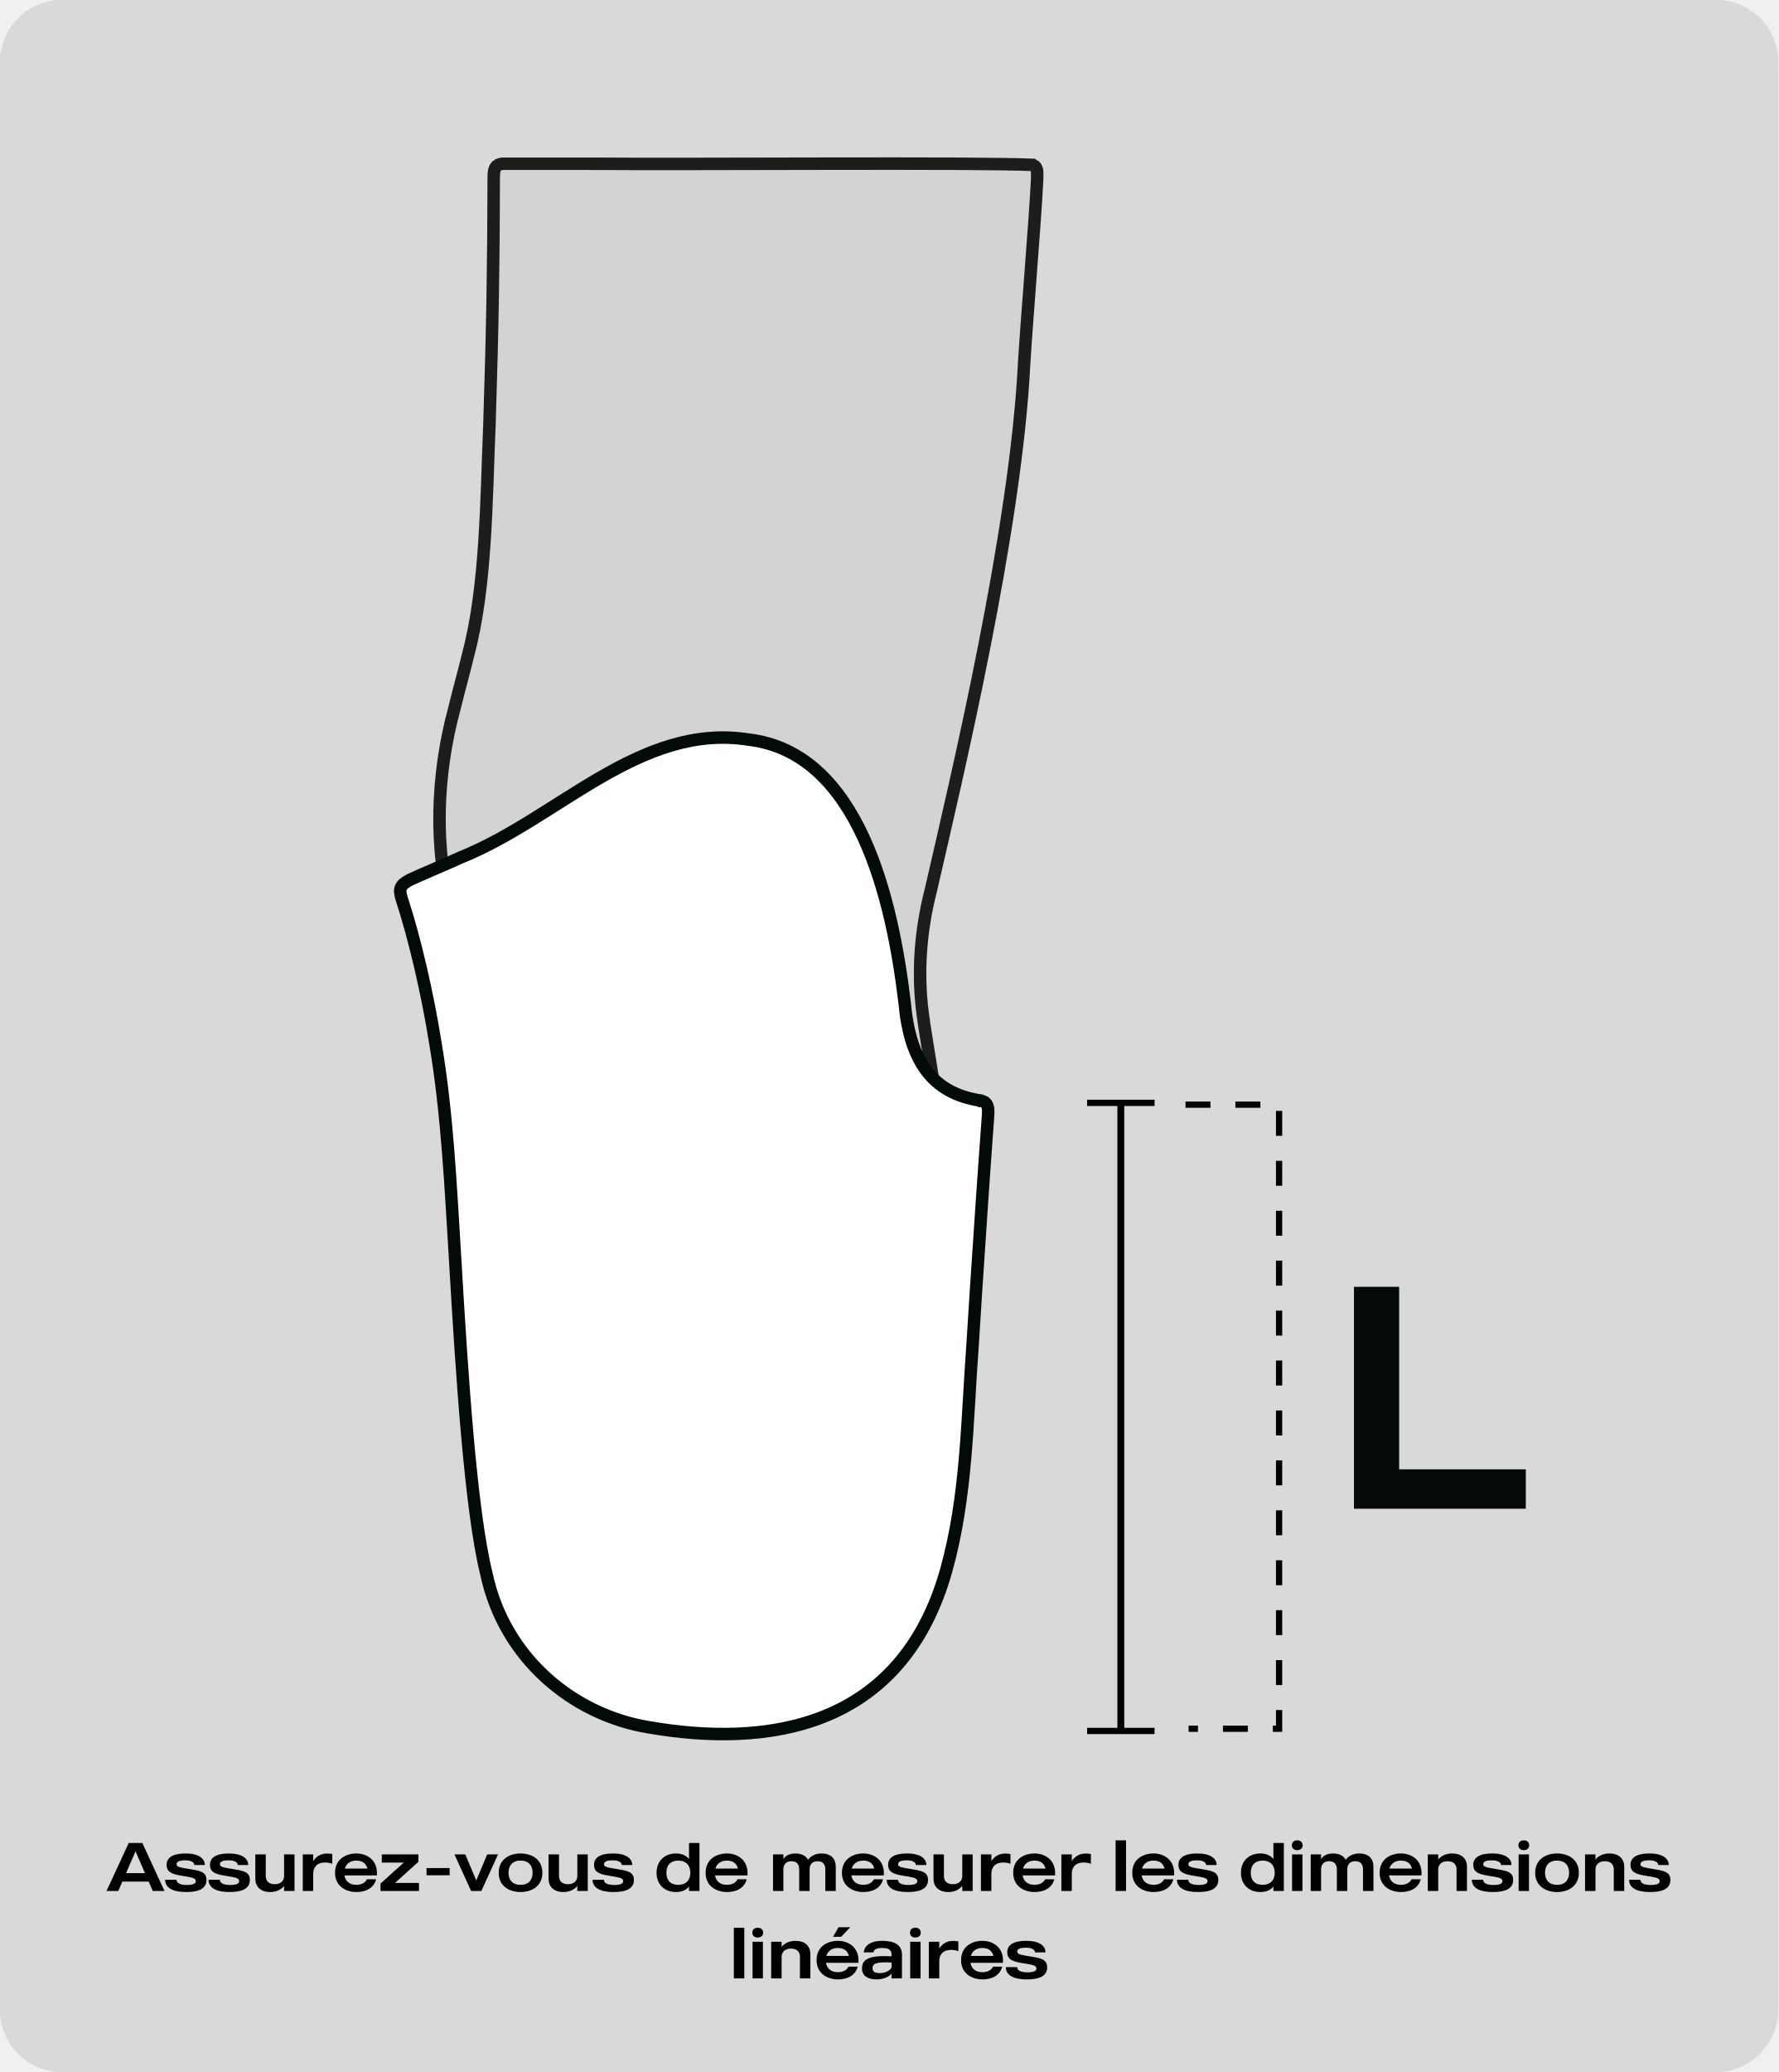
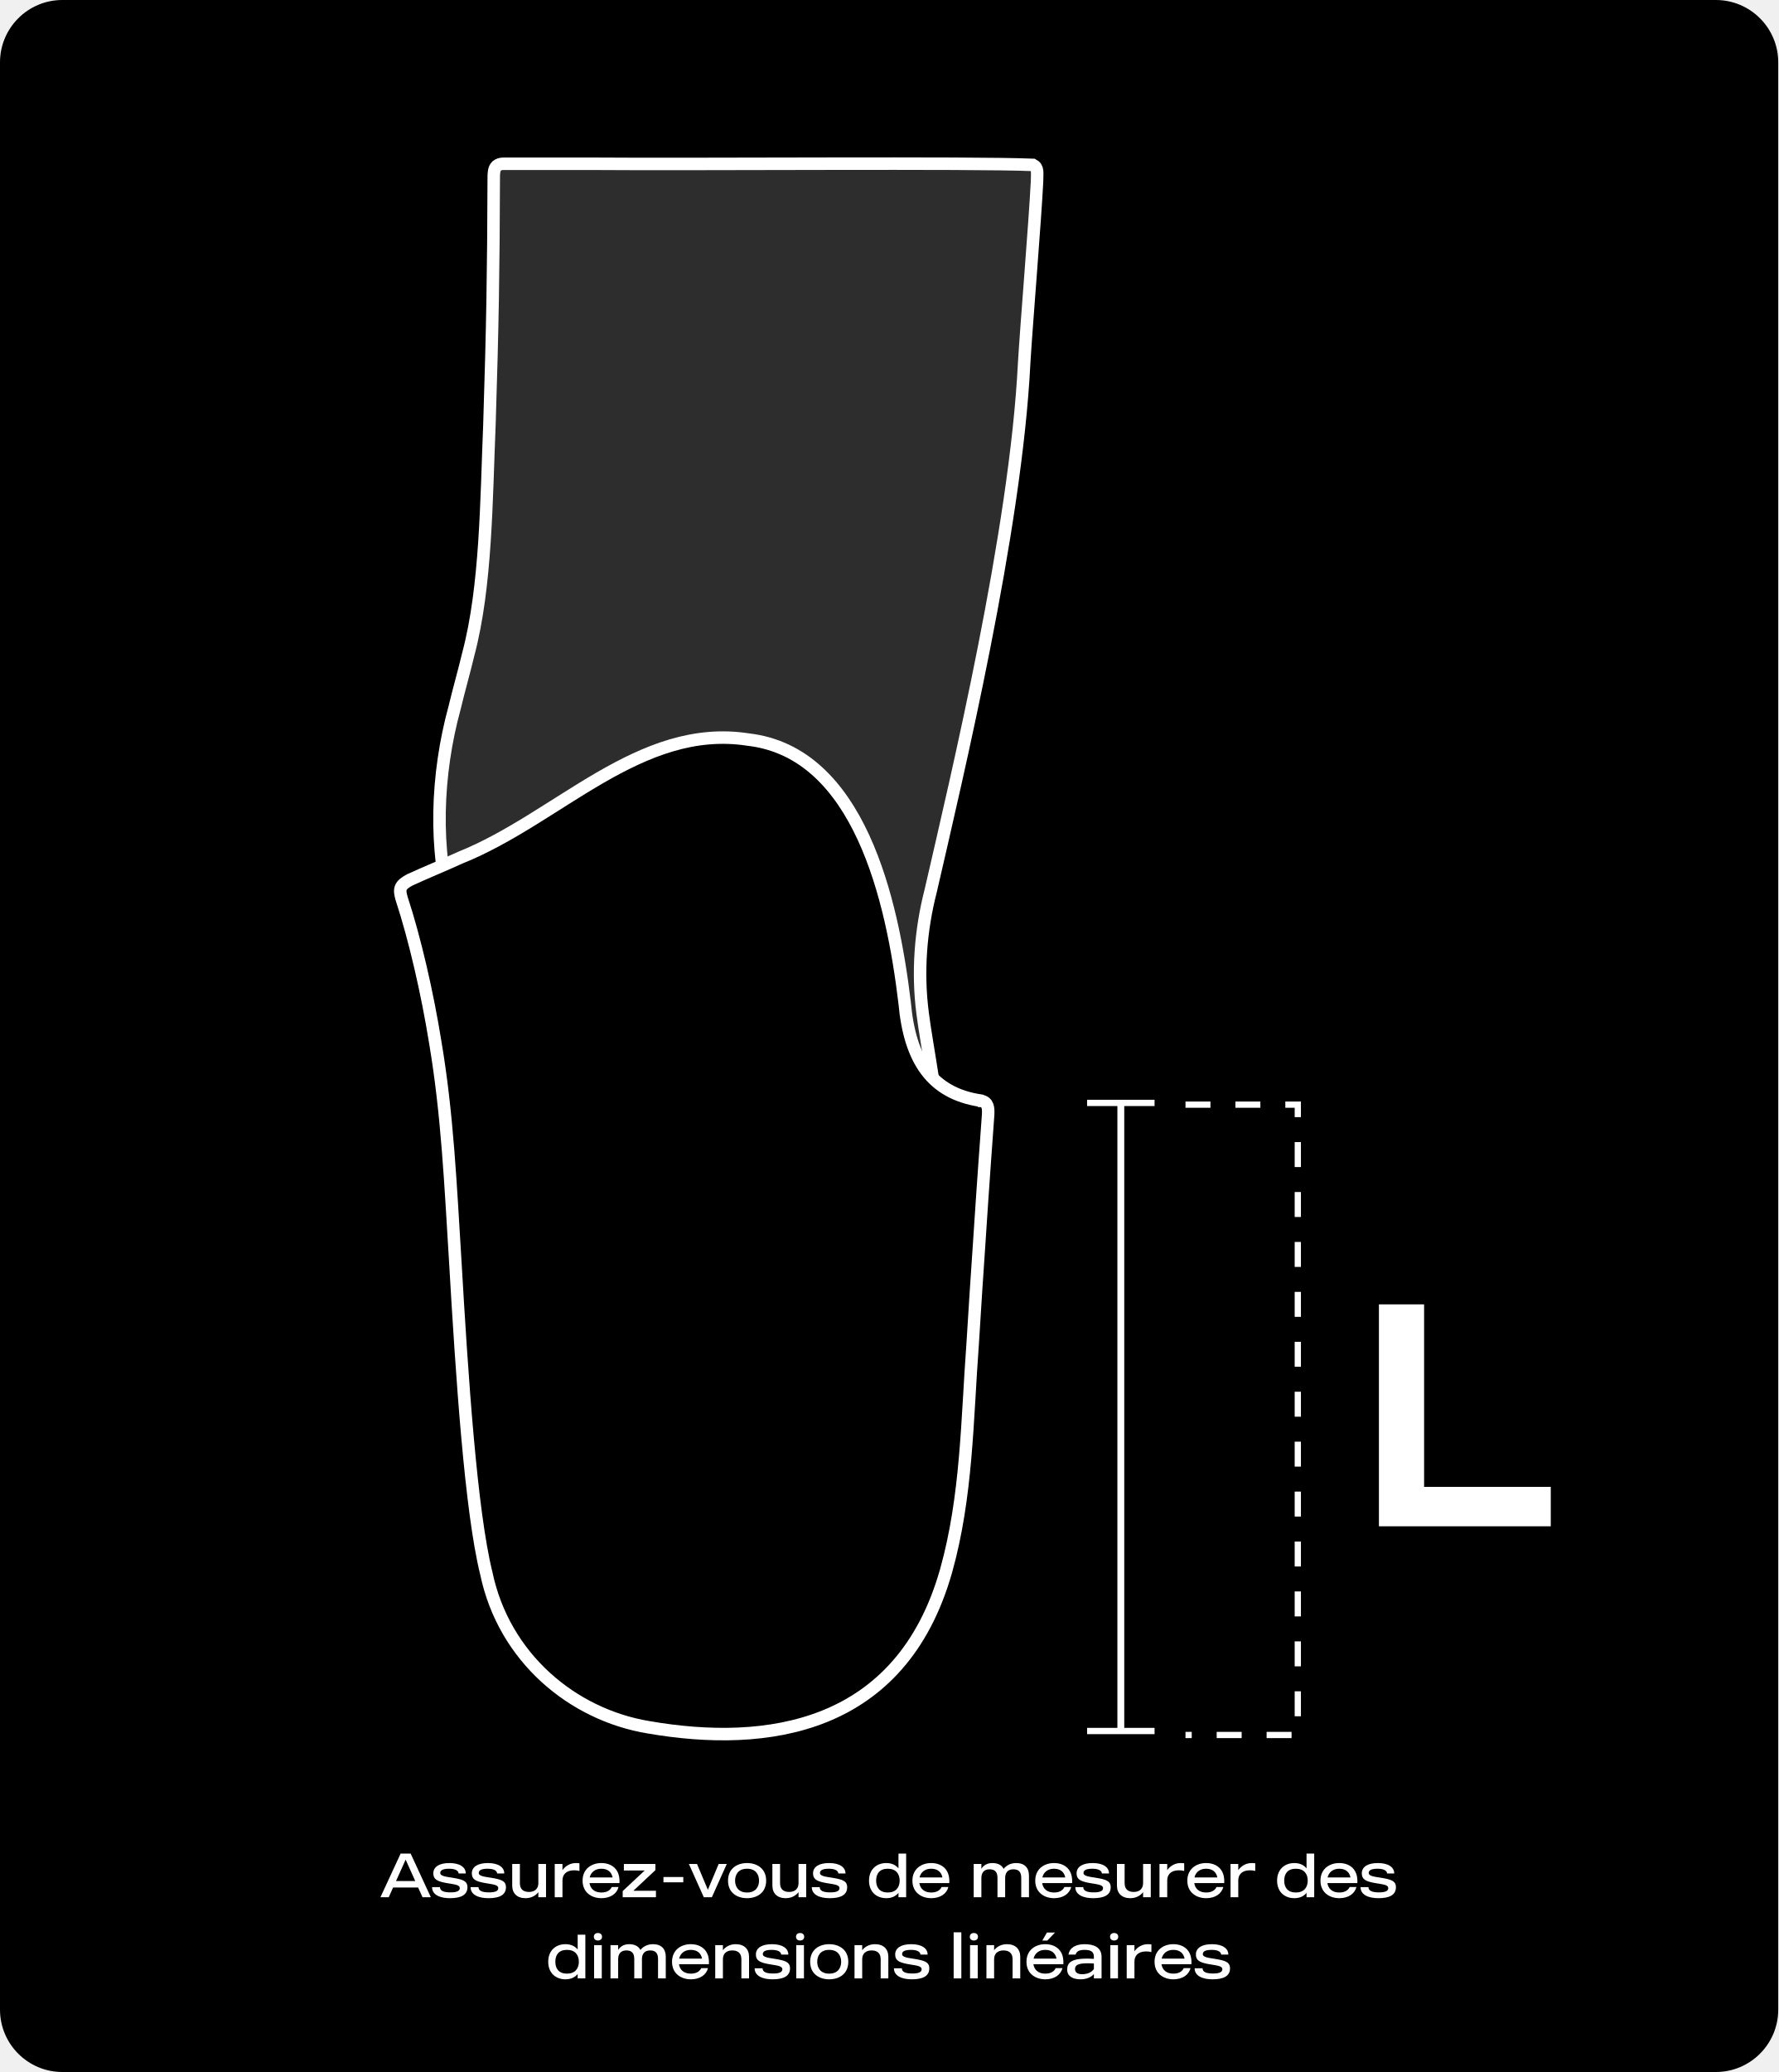
<svg xmlns="http://www.w3.org/2000/svg" width="285" height="332" viewBox="0 0 285 332" fill="none">
-   <rect width="285" height="332" rx="10" fill="#D9D9D9" />
-   <rect width="285" height="332" rx="10" fill="#D9D9D9" />
-   <path d="M150.259 181.611C150.671 177.996 148.472 167.241 147.876 162.39C147.005 155.754 147.555 148.98 149.159 142.756C153.375 124.404 162.816 85.046 164.145 58.135C164.512 51.957 165.887 35.481 166.208 29.074C166.208 27.655 166.437 26.877 165.566 26.42C156.171 26.008 111.487 26.374 94.531 26.237C87.748 26.237 82.707 26.237 80.736 26.237C80.278 26.237 79.911 26.328 79.59 26.603C79.132 27.06 79.132 27.838 79.132 28.571C79.086 43.353 78.949 52.094 78.445 67.929C77.94 80.011 77.94 93.97 75.053 104.816C74.366 107.7 73.541 110.537 72.853 113.42C69.966 123.947 69.416 136.258 72.578 146.555C77.161 162.115 91.597 198.041 108.508 208.934C121.387 217.766 138.802 217.812 146.593 204.22C150.305 197.538 150.534 188.568 149.801 180.513L150.351 181.611H150.259Z" fill="#D3D3D5" stroke="#1D1D1B" stroke-width="2" stroke-miterlimit="10" />
-   <path d="M244.544 241.748H217V206.188H224.241V235.432H244.544V241.748Z" fill="#050A0A" />
-   <path d="M180.185 176.715H179.086V277.308H180.185V176.715Z" fill="black" />
-   <path d="M185.043 276.85H174.228V277.856H185.043V276.85Z" fill="black" />
-   <path d="M185.043 176.211H174.228V177.218H185.043V176.211Z" fill="black" />
-   <path d="M157.133 176.347C149.342 175.157 145.813 169.894 144.989 160.695C143.018 144.174 137.702 120.559 119.92 118.499C102.551 115.799 89.444 131.131 73.816 137.401C71.203 138.59 67.766 140.009 65.704 140.97C64.054 141.84 63.917 142.435 64.375 143.991C66.483 150.398 68.499 159.139 69.783 167.148C71.707 178.59 72.212 189.894 72.945 201.747C74.045 220.74 75.466 242.067 77.94 252.09C80.782 265.636 91.781 274.744 103.926 276.757C122.945 280.052 144.439 277.078 151.634 251.678C154.979 239.733 154.979 227.559 155.896 215.202C156.217 209.894 156.583 204.356 156.95 199.001C157.592 189.07 158.142 181.839 158.371 178.59C158.417 177.537 158.371 176.622 157.271 176.393H157.179L157.133 176.347Z" fill="white" stroke="#020A0A" stroke-width="2" stroke-miterlimit="10" />
-   <path d="M190 177H205V277H190.502" stroke="black" stroke-miterlimit="9.999" stroke-dasharray="4 4" />
-   <path d="M24.483 303L23.834 301.493H19.61L18.95 303H17.069L20.633 295.3H22.811L26.364 303H24.483ZM20.204 300.14H23.24L21.722 296.642L20.204 300.14ZM30.321 299.469C31.971 299.755 33.093 299.876 33.093 301.229C33.093 302.571 31.949 303.165 29.826 303.165C27.758 303.165 26.471 302.516 26.471 301.196H28.286C28.286 301.779 28.979 302.032 29.936 302.032C30.882 302.032 31.377 301.856 31.377 301.405C31.377 300.877 30.651 300.811 29.089 300.547C27.538 300.294 26.702 299.964 26.702 298.798C26.702 297.621 27.747 296.983 29.727 296.983C31.795 296.983 32.829 297.753 32.829 298.831H31.146C31.146 298.457 30.717 298.083 29.705 298.083C28.792 298.083 28.297 298.27 28.297 298.721C28.297 299.227 29.276 299.282 30.321 299.469ZM37.271 299.469C38.921 299.755 40.043 299.876 40.043 301.229C40.043 302.571 38.899 303.165 36.776 303.165C34.708 303.165 33.421 302.516 33.421 301.196H35.236C35.236 301.779 35.929 302.032 36.886 302.032C37.832 302.032 38.327 301.856 38.327 301.405C38.327 300.877 37.601 300.811 36.039 300.547C34.488 300.294 33.652 299.964 33.652 298.798C33.652 297.621 34.697 296.983 36.677 296.983C38.745 296.983 39.779 297.753 39.779 298.831H38.096C38.096 298.457 37.667 298.083 36.655 298.083C35.742 298.083 35.247 298.27 35.247 298.721C35.247 299.227 36.226 299.282 37.271 299.469ZM43.308 303.165C41.801 303.165 40.921 302.34 40.921 301.02V297.137H42.593V300.602C42.593 301.306 43 301.911 44.034 301.911C45.068 301.911 45.53 301.284 45.53 300.602V297.137H47.202V303H45.53V302.175C45.277 302.527 44.562 303.165 43.308 303.165ZM52.388 296.994C52.773 296.994 53.059 297.027 53.257 297.082V298.622H53.202C52.993 298.534 52.597 298.435 52.091 298.435C50.705 298.435 50.199 299.304 50.199 300.217V303H48.527V297.137H50.199V298.215C50.441 297.797 51.134 296.994 52.388 296.994ZM60.407 300.503H55.204C55.336 301.306 55.897 302.01 57.118 302.01C58.009 302.01 58.581 301.614 58.812 301.119H60.286C59.901 302.582 58.57 303.165 57.118 303.165C55.446 303.165 53.697 302.241 53.697 300.074C53.697 297.907 55.424 296.983 57.107 296.983C58.812 296.983 60.583 298.028 60.407 300.503ZM57.107 298.127C56.062 298.127 55.479 298.699 55.259 299.403H58.878C58.702 298.699 58.207 298.127 57.107 298.127ZM63.315 301.702H67.153V303H60.983V301.812L64.712 298.446H61.191V297.137H67.055V298.325L63.315 301.702ZM68.359 299.326H72.066V300.481H68.359V299.326ZM78.081 297.137H79.819L77.146 303H75.507L72.834 297.137H74.572L76.332 301.306L78.081 297.137ZM83.427 296.983C85.143 296.983 86.925 297.863 86.925 300.074C86.925 302.285 85.143 303.165 83.427 303.165C81.722 303.165 79.929 302.285 79.929 300.074C79.929 297.863 81.722 296.983 83.427 296.983ZM83.427 302.01C84.835 302.01 85.363 301.097 85.363 300.074C85.363 299.04 84.835 298.127 83.427 298.127C82.019 298.127 81.502 299.04 81.502 300.074C81.502 301.097 82.019 302.01 83.427 302.01ZM90.305 303.165C88.798 303.165 87.918 302.34 87.918 301.02V297.137H89.59V300.602C89.59 301.306 89.997 301.911 91.031 301.911C92.065 301.911 92.527 301.284 92.527 300.602V297.137H94.199V303H92.527V302.175C92.274 302.527 91.559 303.165 90.305 303.165ZM98.824 299.469C100.474 299.755 101.596 299.876 101.596 301.229C101.596 302.571 100.452 303.165 98.329 303.165C96.261 303.165 94.974 302.516 94.974 301.196H96.789C96.789 301.779 97.482 302.032 98.439 302.032C99.385 302.032 99.88 301.856 99.88 301.405C99.88 300.877 99.154 300.811 97.592 300.547C96.041 300.294 95.205 299.964 95.205 298.798C95.205 297.621 96.25 296.983 98.23 296.983C100.298 296.983 101.332 297.753 101.332 298.831H99.649C99.649 298.457 99.22 298.083 98.208 298.083C97.295 298.083 96.8 298.27 96.8 298.721C96.8 299.227 97.779 299.282 98.824 299.469ZM110.43 295.3H112.102V303H110.43V302.274C110.001 302.824 109.319 303.165 108.329 303.165C106.624 303.165 105.227 302.065 105.227 300.074C105.227 298.083 106.624 296.983 108.329 296.983C109.319 296.983 110.001 297.324 110.43 297.874V295.3ZM108.703 302.01C109.902 302.01 110.639 301.306 110.639 300.074C110.639 298.842 109.902 298.127 108.703 298.127C107.493 298.127 106.8 298.842 106.8 300.074C106.8 301.306 107.493 302.01 108.703 302.01ZM119.8 300.503H114.597C114.729 301.306 115.29 302.01 116.511 302.01C117.402 302.01 117.974 301.614 118.205 301.119H119.679C119.294 302.582 117.963 303.165 116.511 303.165C114.839 303.165 113.09 302.241 113.09 300.074C113.09 297.907 114.817 296.983 116.5 296.983C118.205 296.983 119.976 298.028 119.8 300.503ZM116.5 298.127C115.455 298.127 114.872 298.699 114.652 299.403H118.271C118.095 298.699 117.6 298.127 116.5 298.127ZM131.66 296.983C133.167 296.983 133.948 297.797 133.948 299.117V303H132.276V299.535C132.276 298.831 131.968 298.226 131.033 298.226C130.098 298.226 129.757 298.842 129.757 299.535V303H128.085V299.535C128.085 298.831 127.777 298.226 126.842 298.226C125.907 298.226 125.555 298.853 125.555 299.535V303H123.894V297.137H125.555V297.907C125.764 297.544 126.27 296.983 127.469 296.983C128.492 296.983 129.174 297.357 129.504 298.006C129.713 297.687 130.373 296.983 131.66 296.983ZM141.65 300.503H136.447C136.579 301.306 137.14 302.01 138.361 302.01C139.252 302.01 139.824 301.614 140.055 301.119H141.529C141.144 302.582 139.813 303.165 138.361 303.165C136.689 303.165 134.94 302.241 134.94 300.074C134.94 297.907 136.667 296.983 138.35 296.983C140.055 296.983 141.826 298.028 141.65 300.503ZM138.35 298.127C137.305 298.127 136.722 298.699 136.502 299.403H140.121C139.945 298.699 139.45 298.127 138.35 298.127ZM145.96 299.469C147.61 299.755 148.732 299.876 148.732 301.229C148.732 302.571 147.588 303.165 145.465 303.165C143.397 303.165 142.11 302.516 142.11 301.196H143.925C143.925 301.779 144.618 302.032 145.575 302.032C146.521 302.032 147.016 301.856 147.016 301.405C147.016 300.877 146.29 300.811 144.728 300.547C143.177 300.294 142.341 299.964 142.341 298.798C142.341 297.621 143.386 296.983 145.366 296.983C147.434 296.983 148.468 297.753 148.468 298.831H146.785C146.785 298.457 146.356 298.083 145.344 298.083C144.431 298.083 143.936 298.27 143.936 298.721C143.936 299.227 144.915 299.282 145.96 299.469ZM151.998 303.165C150.491 303.165 149.611 302.34 149.611 301.02V297.137H151.283V300.602C151.283 301.306 151.69 301.911 152.724 301.911C153.758 301.911 154.22 301.284 154.22 300.602V297.137H155.892V303H154.22V302.175C153.967 302.527 153.252 303.165 151.998 303.165ZM161.077 296.994C161.462 296.994 161.748 297.027 161.946 297.082V298.622H161.891C161.682 298.534 161.286 298.435 160.78 298.435C159.394 298.435 158.888 299.304 158.888 300.217V303H157.216V297.137H158.888V298.215C159.13 297.797 159.823 296.994 161.077 296.994ZM169.096 300.503H163.893C164.025 301.306 164.586 302.01 165.807 302.01C166.698 302.01 167.27 301.614 167.501 301.119H168.975C168.59 302.582 167.259 303.165 165.807 303.165C164.135 303.165 162.386 302.241 162.386 300.074C162.386 297.907 164.113 296.983 165.796 296.983C167.501 296.983 169.272 298.028 169.096 300.503ZM165.796 298.127C164.751 298.127 164.168 298.699 163.948 299.403H167.567C167.391 298.699 166.896 298.127 165.796 298.127ZM173.968 296.994C174.353 296.994 174.639 297.027 174.837 297.082V298.622H174.782C174.573 298.534 174.177 298.435 173.671 298.435C172.285 298.435 171.779 299.304 171.779 300.217V303H170.107V297.137H171.779V298.215C172.021 297.797 172.714 296.994 173.968 296.994ZM178.797 294.882H180.469V303H178.797V294.882ZM188.174 300.503H182.971C183.103 301.306 183.664 302.01 184.885 302.01C185.776 302.01 186.348 301.614 186.579 301.119H188.053C187.668 302.582 186.337 303.165 184.885 303.165C183.213 303.165 181.464 302.241 181.464 300.074C181.464 297.907 183.191 296.983 184.874 296.983C186.579 296.983 188.35 298.028 188.174 300.503ZM184.874 298.127C183.829 298.127 183.246 298.699 183.026 299.403H186.645C186.469 298.699 185.974 298.127 184.874 298.127ZM192.485 299.469C194.135 299.755 195.257 299.876 195.257 301.229C195.257 302.571 194.113 303.165 191.99 303.165C189.922 303.165 188.635 302.516 188.635 301.196H190.45C190.45 301.779 191.143 302.032 192.1 302.032C193.046 302.032 193.541 301.856 193.541 301.405C193.541 300.877 192.815 300.811 191.253 300.547C189.702 300.294 188.866 299.964 188.866 298.798C188.866 297.621 189.911 296.983 191.891 296.983C193.959 296.983 194.993 297.753 194.993 298.831H193.31C193.31 298.457 192.881 298.083 191.869 298.083C190.956 298.083 190.461 298.27 190.461 298.721C190.461 299.227 191.44 299.282 192.485 299.469ZM204.091 295.3H205.763V303H204.091V302.274C203.662 302.824 202.98 303.165 201.99 303.165C200.285 303.165 198.888 302.065 198.888 300.074C198.888 298.083 200.285 296.983 201.99 296.983C202.98 296.983 203.662 297.324 204.091 297.874V295.3ZM202.364 302.01C203.563 302.01 204.3 301.306 204.3 300.074C204.3 298.842 203.563 298.127 202.364 298.127C201.154 298.127 200.461 298.842 200.461 300.074C200.461 301.306 201.154 302.01 202.364 302.01ZM207.081 303V297.137H208.742V303H207.081ZM207.906 296.455C207.4 296.455 207.048 296.169 207.048 295.674C207.048 295.168 207.4 294.882 207.906 294.882C208.412 294.882 208.775 295.168 208.775 295.674C208.775 296.169 208.412 296.455 207.906 296.455ZM217.834 296.983C219.341 296.983 220.122 297.797 220.122 299.117V303H218.45V299.535C218.45 298.831 218.142 298.226 217.207 298.226C216.272 298.226 215.931 298.842 215.931 299.535V303H214.259V299.535C214.259 298.831 213.951 298.226 213.016 298.226C212.081 298.226 211.729 298.853 211.729 299.535V303H210.068V297.137H211.729V297.907C211.938 297.544 212.444 296.983 213.643 296.983C214.666 296.983 215.348 297.357 215.678 298.006C215.887 297.687 216.547 296.983 217.834 296.983ZM227.824 300.503H222.621C222.753 301.306 223.314 302.01 224.535 302.01C225.426 302.01 225.998 301.614 226.229 301.119H227.703C227.318 302.582 225.987 303.165 224.535 303.165C222.863 303.165 221.114 302.241 221.114 300.074C221.114 297.907 222.841 296.983 224.524 296.983C226.229 296.983 228 298.028 227.824 300.503ZM224.524 298.127C223.479 298.127 222.896 298.699 222.676 299.403H226.295C226.119 298.699 225.624 298.127 224.524 298.127ZM232.728 296.983C234.235 296.983 235.115 297.797 235.115 299.117V303H233.443V299.535C233.443 298.831 233.036 298.226 232.002 298.226C230.968 298.226 230.506 298.853 230.506 299.535V303H228.834V297.137H230.506V297.962C230.759 297.61 231.474 296.983 232.728 296.983ZM239.74 299.469C241.39 299.755 242.512 299.876 242.512 301.229C242.512 302.571 241.368 303.165 239.245 303.165C237.177 303.165 235.89 302.516 235.89 301.196H237.705C237.705 301.779 238.398 302.032 239.355 302.032C240.301 302.032 240.796 301.856 240.796 301.405C240.796 300.877 240.07 300.811 238.508 300.547C236.957 300.294 236.121 299.964 236.121 298.798C236.121 297.621 237.166 296.983 239.146 296.983C241.214 296.983 242.248 297.753 242.248 298.831H240.565C240.565 298.457 240.136 298.083 239.124 298.083C238.211 298.083 237.716 298.27 237.716 298.721C237.716 299.227 238.695 299.282 239.74 299.469ZM243.39 303V297.137H245.051V303H243.39ZM244.215 296.455C243.709 296.455 243.357 296.169 243.357 295.674C243.357 295.168 243.709 294.882 244.215 294.882C244.721 294.882 245.084 295.168 245.084 295.674C245.084 296.169 244.721 296.455 244.215 296.455ZM249.544 296.983C251.26 296.983 253.042 297.863 253.042 300.074C253.042 302.285 251.26 303.165 249.544 303.165C247.839 303.165 246.046 302.285 246.046 300.074C246.046 297.863 247.839 296.983 249.544 296.983ZM249.544 302.01C250.952 302.01 251.48 301.097 251.48 300.074C251.48 299.04 250.952 298.127 249.544 298.127C248.136 298.127 247.619 299.04 247.619 300.074C247.619 301.097 248.136 302.01 249.544 302.01ZM257.929 296.983C259.436 296.983 260.316 297.797 260.316 299.117V303H258.644V299.535C258.644 298.831 258.237 298.226 257.203 298.226C256.169 298.226 255.707 298.853 255.707 299.535V303H254.035V297.137H255.707V297.962C255.96 297.61 256.675 296.983 257.929 296.983ZM264.941 299.469C266.591 299.755 267.713 299.876 267.713 301.229C267.713 302.571 266.569 303.165 264.446 303.165C262.378 303.165 261.091 302.516 261.091 301.196H262.906C262.906 301.779 263.599 302.032 264.556 302.032C265.502 302.032 265.997 301.856 265.997 301.405C265.997 300.877 265.271 300.811 263.709 300.547C262.158 300.294 261.322 299.964 261.322 298.798C261.322 297.621 262.367 296.983 264.347 296.983C266.415 296.983 267.449 297.753 267.449 298.831H265.766C265.766 298.457 265.337 298.083 264.325 298.083C263.412 298.083 262.917 298.27 262.917 298.721C262.917 299.227 263.896 299.282 264.941 299.469ZM117.615 308.882H119.287V317H117.615V308.882ZM120.612 317V311.137H122.273V317H120.612ZM121.437 310.455C120.931 310.455 120.579 310.169 120.579 309.674C120.579 309.168 120.931 308.882 121.437 308.882C121.943 308.882 122.306 309.168 122.306 309.674C122.306 310.169 121.943 310.455 121.437 310.455ZM127.492 310.983C128.999 310.983 129.879 311.797 129.879 313.117V317H128.207V313.535C128.207 312.831 127.8 312.226 126.766 312.226C125.732 312.226 125.27 312.853 125.27 313.535V317H123.598V311.137H125.27V311.962C125.523 311.61 126.238 310.983 127.492 310.983ZM137.584 314.503H132.381C132.513 315.306 133.074 316.01 134.295 316.01C135.186 316.01 135.758 315.614 135.989 315.119H137.463C137.078 316.582 135.747 317.165 134.295 317.165C132.623 317.165 130.874 316.241 130.874 314.074C130.874 311.907 132.601 310.983 134.284 310.983C135.989 310.983 137.76 312.028 137.584 314.503ZM134.284 312.127C133.239 312.127 132.656 312.699 132.436 313.403H136.055C135.879 312.699 135.384 312.127 134.284 312.127ZM134.394 308.805H136.275L134.812 310.334H133.514L134.394 308.805ZM141.402 310.983C143.085 310.983 144.559 311.467 144.559 313.194V317H142.887V316.219C142.634 316.604 141.787 317.165 140.478 317.165C139.103 317.165 138.157 316.593 138.157 315.438C138.157 314.206 138.795 313.216 142.887 313.469V313.194C142.887 312.578 142.612 312.127 141.402 312.127C140.39 312.127 140.071 312.424 139.983 312.831H138.421C138.608 311.533 139.796 310.983 141.402 310.983ZM142.887 315.284V314.459C140.665 314.338 139.84 314.547 139.84 315.383C139.84 315.933 140.247 316.153 140.973 316.153C141.875 316.153 142.579 315.801 142.887 315.284ZM145.878 317V311.137H147.539V317H145.878ZM146.703 310.455C146.197 310.455 145.845 310.169 145.845 309.674C145.845 309.168 146.197 308.882 146.703 308.882C147.209 308.882 147.572 309.168 147.572 309.674C147.572 310.169 147.209 310.455 146.703 310.455ZM152.725 310.994C153.11 310.994 153.396 311.027 153.594 311.082V312.622H153.539C153.33 312.534 152.934 312.435 152.428 312.435C151.042 312.435 150.536 313.304 150.536 314.217V317H148.864V311.137H150.536V312.215C150.778 311.797 151.471 310.994 152.725 310.994ZM160.744 314.503H155.541C155.673 315.306 156.234 316.01 157.455 316.01C158.346 316.01 158.918 315.614 159.149 315.119H160.623C160.238 316.582 158.907 317.165 157.455 317.165C155.783 317.165 154.034 316.241 154.034 314.074C154.034 311.907 155.761 310.983 157.444 310.983C159.149 310.983 160.92 312.028 160.744 314.503ZM157.444 312.127C156.399 312.127 155.816 312.699 155.596 313.403H159.215C159.039 312.699 158.544 312.127 157.444 312.127ZM165.055 313.469C166.705 313.755 167.827 313.876 167.827 315.229C167.827 316.571 166.683 317.165 164.56 317.165C162.492 317.165 161.205 316.516 161.205 315.196H163.02C163.02 315.779 163.713 316.032 164.67 316.032C165.616 316.032 166.111 315.856 166.111 315.405C166.111 314.877 165.385 314.811 163.823 314.547C162.272 314.294 161.436 313.964 161.436 312.798C161.436 311.621 162.481 310.983 164.461 310.983C166.529 310.983 167.563 311.753 167.563 312.831H165.88C165.88 312.457 165.451 312.083 164.439 312.083C163.526 312.083 163.031 312.27 163.031 312.721C163.031 313.227 164.01 313.282 165.055 313.469Z" fill="black" />
+   <rect width="285" height="332" rx="10" fill="black" />
+   <path d="M150.259 181.613C150.671 177.998 148.471 167.243 147.876 162.392C147.005 155.756 147.555 148.982 149.159 142.758C153.375 124.406 162.816 85.048 164.145 58.137C164.512 51.959 165.887 35.483 166.207 29.076C166.207 27.657 166.436 26.879 165.566 26.422C156.171 26.01 111.487 26.376 94.53 26.239C87.748 26.239 82.706 26.239 80.736 26.239C80.277 26.239 79.911 26.33 79.59 26.605C79.132 27.062 79.132 27.84 79.132 28.573C79.086 43.355 78.948 52.096 78.444 67.931C77.94 80.013 77.94 93.972 75.053 104.818C74.365 107.702 73.54 110.539 72.853 113.422C69.966 123.949 69.416 136.259 72.578 146.557C77.161 162.117 91.597 198.043 108.508 208.936C121.386 217.768 138.801 217.814 146.592 204.222C150.305 197.54 150.534 188.57 149.8 180.515L150.35 181.613H150.259Z" fill="#2D2D2D" stroke="white" stroke-width="2" stroke-miterlimit="10" />
+   <path d="M248.543 244.56H221V209H228.241V238.244H248.543V244.56Z" fill="white" />
+   <path d="M180.185 176.719H179.085V277.312H180.185V176.719Z" fill="white" />
+   <path d="M185.043 276.859H174.228V277.866H185.043V276.859Z" fill="white" />
+   <path d="M185.043 176.219H174.228V177.226H185.043V176.219Z" fill="white" />
+   <path d="M157.134 176.351C149.343 175.161 145.814 169.898 144.989 160.699C143.019 144.178 137.702 120.563 119.921 118.503C102.551 115.803 89.444 131.135 73.816 137.404C71.204 138.594 67.767 140.013 65.705 140.974C64.055 141.844 63.917 142.439 64.376 143.995C66.484 150.402 68.5 159.143 69.783 167.152C71.708 178.594 72.212 189.898 72.946 201.751C74.046 220.744 75.466 242.071 77.941 252.093C80.782 265.64 91.781 274.748 103.926 276.761C122.945 280.056 144.439 277.082 151.635 251.682C154.98 239.737 154.98 227.563 155.897 215.206C156.217 209.897 156.584 204.36 156.951 199.005C157.592 189.074 158.142 181.843 158.371 178.594C158.417 177.541 158.371 176.626 157.272 176.397H157.18L157.134 176.351Z" fill="black" stroke="white" stroke-width="2" stroke-miterlimit="10" />
+   <path d="M190 177H208V278H190" stroke="white" stroke-miterlimit="10" stroke-dasharray="4 4" />
+   <path d="M67.722 304L67.012 302.44H63.002L62.302 304H60.972L64.212 297H65.812L69.052 304H67.722ZM63.472 301.4H66.552L65.012 297.97L63.472 301.4ZM72.558 300.88C74.068 301.14 74.918 301.34 74.918 302.39C74.918 303.63 73.888 304.15 72.108 304.15C70.488 304.15 69.248 303.59 69.248 302.38H70.518C70.518 302.96 71.088 303.22 72.208 303.22C73.298 303.22 73.688 302.95 73.688 302.55C73.688 301.96 72.798 301.95 71.438 301.7C70.058 301.44 69.448 301.12 69.448 300.17C69.448 299.1 70.448 298.52 72.018 298.52C73.728 298.52 74.648 299.2 74.648 300.19H73.498C73.498 299.85 73.138 299.43 71.998 299.43C70.928 299.43 70.558 299.7 70.558 300.11C70.558 300.65 71.608 300.72 72.558 300.88ZM78.73 300.88C80.24 301.14 81.09 301.34 81.09 302.39C81.09 303.63 80.06 304.15 78.28 304.15C76.66 304.15 75.42 303.59 75.42 302.38H76.69C76.69 302.96 77.26 303.22 78.38 303.22C79.47 303.22 79.86 302.95 79.86 302.55C79.86 301.96 78.97 301.95 77.61 301.7C76.23 301.44 75.62 301.12 75.62 300.17C75.62 299.1 76.62 298.52 78.19 298.52C79.9 298.52 80.82 299.2 80.82 300.19H79.67C79.67 299.85 79.31 299.43 78.17 299.43C77.1 299.43 76.73 299.7 76.73 300.11C76.73 300.65 77.78 300.72 78.73 300.88ZM86.282 298.67H87.512V304H86.282V303.18C86.032 303.53 85.352 304.15 84.242 304.15C82.852 304.15 82.092 303.36 82.092 302.12V298.67H83.322V301.75C83.322 302.65 83.812 303.15 84.782 303.15C85.752 303.15 86.282 302.59 86.282 301.75V298.67ZM92.278 298.52C92.518 298.52 92.658 298.53 92.868 298.56V299.78H92.828C92.618 299.72 92.348 299.68 92.008 299.68C90.658 299.68 90.148 300.46 90.148 301.29V304H88.908V298.67H90.148V299.67C90.388 299.28 91.128 298.52 92.278 298.52ZM96.371 298.52C98.061 298.52 99.421 299.52 99.281 301.73H94.481C94.621 302.64 95.271 303.24 96.391 303.24C97.431 303.24 97.871 302.74 98.051 302.36H99.131C98.861 303.45 97.821 304.15 96.391 304.15C94.871 304.15 93.371 303.28 93.371 301.34C93.371 299.43 94.841 298.52 96.371 298.52ZM94.511 300.83H98.181C98.021 299.99 97.441 299.43 96.371 299.43C95.381 299.43 94.701 299.99 94.511 300.83ZM101.509 302.96H105.129V304H99.799V303.01L103.329 299.71H99.989V298.67H105.039V299.66L101.509 302.96ZM106.332 300.76H109.512V301.61H106.332V300.76ZM115.18 298.67H116.48L114.09 304H112.8L110.41 298.67H111.71L113.45 302.8L115.18 298.67ZM119.732 298.52C121.292 298.52 122.792 299.37 122.792 301.34C122.792 303.31 121.292 304.15 119.732 304.15C118.172 304.15 116.682 303.31 116.682 301.34C116.682 299.37 118.172 298.52 119.732 298.52ZM119.732 303.24C121.162 303.24 121.652 302.27 121.652 301.34C121.652 300.4 121.162 299.43 119.732 299.43C118.302 299.43 117.812 300.4 117.812 301.34C117.812 302.27 118.302 303.24 119.732 303.24ZM127.981 298.67H129.211V304H127.981V303.18C127.731 303.53 127.051 304.15 125.941 304.15C124.551 304.15 123.791 303.36 123.791 302.12V298.67H125.021V301.75C125.021 302.65 125.511 303.15 126.481 303.15C127.451 303.15 127.981 302.59 127.981 301.75V298.67ZM133.417 300.88C134.927 301.14 135.777 301.34 135.777 302.39C135.777 303.63 134.747 304.15 132.967 304.15C131.347 304.15 130.107 303.59 130.107 302.38H131.377C131.377 302.96 131.947 303.22 133.067 303.22C134.157 303.22 134.547 302.95 134.547 302.55C134.547 301.96 133.657 301.95 132.297 301.7C130.917 301.44 130.307 301.12 130.307 300.17C130.307 299.1 131.307 298.52 132.877 298.52C134.587 298.52 135.507 299.2 135.507 300.19H134.357C134.357 299.85 133.997 299.43 132.857 299.43C131.787 299.43 131.417 299.7 131.417 300.11C131.417 300.65 132.467 300.72 133.417 300.88ZM143.999 297H145.229V304H143.999V303.3C143.579 303.81 142.939 304.15 142.049 304.15C140.489 304.15 139.279 303.14 139.279 301.34C139.279 299.53 140.489 298.52 142.049 298.52C142.939 298.52 143.579 298.86 143.999 299.37V297ZM142.289 303.24C143.559 303.24 144.189 302.44 144.189 301.34C144.189 300.23 143.579 299.43 142.289 299.43C140.989 299.43 140.419 300.21 140.419 301.34C140.419 302.46 141.009 303.24 142.289 303.24ZM149.233 298.52C150.923 298.52 152.283 299.52 152.143 301.73H147.343C147.483 302.64 148.133 303.24 149.253 303.24C150.293 303.24 150.733 302.74 150.913 302.36H151.993C151.723 303.45 150.683 304.15 149.253 304.15C147.733 304.15 146.233 303.28 146.233 301.34C146.233 299.43 147.703 298.52 149.233 298.52ZM147.373 300.83H151.043C150.883 299.99 150.303 299.43 149.233 299.43C148.243 299.43 147.563 299.99 147.373 300.83ZM162.856 298.52C164.246 298.52 164.916 299.31 164.916 300.55V304H163.676V300.92C163.676 300.02 163.346 299.52 162.406 299.52C161.476 299.52 161.096 300.12 161.096 300.92V304H159.866V300.92C159.866 300.02 159.526 299.52 158.596 299.52C157.666 299.52 157.286 300.12 157.286 300.92V304H156.056V298.67H157.286V299.45C157.486 299.1 157.996 298.52 159.036 298.52C159.956 298.52 160.556 298.86 160.856 299.45C161.126 299.09 161.786 298.52 162.856 298.52ZM168.92 298.52C170.61 298.52 171.97 299.52 171.83 301.73H167.03C167.17 302.64 167.82 303.24 168.94 303.24C169.98 303.24 170.42 302.74 170.6 302.36H171.68C171.41 303.45 170.37 304.15 168.94 304.15C167.42 304.15 165.92 303.28 165.92 301.34C165.92 299.43 167.39 298.52 168.92 298.52ZM167.06 300.83H170.73C170.57 299.99 169.99 299.43 168.92 299.43C167.93 299.43 167.25 299.99 167.06 300.83ZM175.654 300.88C177.164 301.14 178.014 301.34 178.014 302.39C178.014 303.63 176.984 304.15 175.204 304.15C173.584 304.15 172.344 303.59 172.344 302.38H173.614C173.614 302.96 174.184 303.22 175.304 303.22C176.394 303.22 176.784 302.95 176.784 302.55C176.784 301.96 175.894 301.95 174.534 301.7C173.154 301.44 172.544 301.12 172.544 300.17C172.544 299.1 173.544 298.52 175.114 298.52C176.824 298.52 177.744 299.2 177.744 300.19H176.594C176.594 299.85 176.234 299.43 175.094 299.43C174.024 299.43 173.654 299.7 173.654 300.11C173.654 300.65 174.704 300.72 175.654 300.88ZM183.205 298.67H184.435V304H183.205V303.18C182.955 303.53 182.275 304.15 181.165 304.15C179.775 304.15 179.015 303.36 179.015 302.12V298.67H180.245V301.75C180.245 302.65 180.735 303.15 181.705 303.15C182.675 303.15 183.205 302.59 183.205 301.75V298.67ZM189.202 298.52C189.442 298.52 189.582 298.53 189.792 298.56V299.78H189.752C189.542 299.72 189.272 299.68 188.932 299.68C187.582 299.68 187.072 300.46 187.072 301.29V304H185.832V298.67H187.072V299.67C187.312 299.28 188.052 298.52 189.202 298.52ZM193.295 298.52C194.985 298.52 196.345 299.52 196.205 301.73H191.405C191.545 302.64 192.195 303.24 193.315 303.24C194.355 303.24 194.795 302.74 194.975 302.36H196.055C195.785 303.45 194.745 304.15 193.315 304.15C191.795 304.15 190.295 303.28 190.295 301.34C190.295 299.43 191.765 298.52 193.295 298.52ZM191.435 300.83H195.105C194.945 299.99 194.365 299.43 193.295 299.43C192.305 299.43 191.625 299.99 191.435 300.83ZM200.589 298.52C200.829 298.52 200.969 298.53 201.179 298.56V299.78H201.139C200.929 299.72 200.659 299.68 200.319 299.68C198.969 299.68 198.459 300.46 198.459 301.29V304H197.219V298.67H198.459V299.67C198.699 299.28 199.439 298.52 200.589 298.52ZM209.4 297H210.63V304H209.4V303.3C208.98 303.81 208.34 304.15 207.45 304.15C205.89 304.15 204.68 303.14 204.68 301.34C204.68 299.53 205.89 298.52 207.45 298.52C208.34 298.52 208.98 298.86 209.4 299.37V297ZM207.69 303.24C208.96 303.24 209.59 302.44 209.59 301.34C209.59 300.23 208.98 299.43 207.69 299.43C206.39 299.43 205.82 300.21 205.82 301.34C205.82 302.46 206.41 303.24 207.69 303.24ZM214.633 298.52C216.323 298.52 217.683 299.52 217.543 301.73H212.743C212.883 302.64 213.533 303.24 214.653 303.24C215.693 303.24 216.133 302.74 216.313 302.36H217.393C217.123 303.45 216.083 304.15 214.653 304.15C213.133 304.15 211.633 303.28 211.633 301.34C211.633 299.43 213.103 298.52 214.633 298.52ZM212.773 300.83H216.443C216.283 299.99 215.703 299.43 214.633 299.43C213.643 299.43 212.963 299.99 212.773 300.83ZM221.366 300.88C222.876 301.14 223.726 301.34 223.726 302.39C223.726 303.63 222.696 304.15 220.916 304.15C219.296 304.15 218.056 303.59 218.056 302.38H219.326C219.326 302.96 219.896 303.22 221.016 303.22C222.106 303.22 222.496 302.95 222.496 302.55C222.496 301.96 221.606 301.95 220.246 301.7C218.866 301.44 218.256 301.12 218.256 300.17C218.256 299.1 219.256 298.52 220.826 298.52C222.536 298.52 223.456 299.2 223.456 300.19H222.306C222.306 299.85 221.946 299.43 220.806 299.43C219.736 299.43 219.366 299.7 219.366 300.11C219.366 300.65 220.416 300.72 221.366 300.88ZM92.584 310H93.814V317H92.584V316.3C92.163 316.81 91.523 317.15 90.633 317.15C89.073 317.15 87.864 316.14 87.864 314.34C87.864 312.53 89.073 311.52 90.633 311.52C91.523 311.52 92.163 311.86 92.584 312.37V310ZM90.874 316.24C92.144 316.24 92.773 315.44 92.773 314.34C92.773 313.23 92.163 312.43 90.874 312.43C89.573 312.43 89.004 313.21 89.004 314.34C89.004 315.46 89.594 316.24 90.874 316.24ZM95.217 317V311.67H96.447V317H95.217ZM95.827 310.93C95.447 310.93 95.177 310.71 95.177 310.33C95.177 309.95 95.447 309.73 95.827 309.73C96.217 309.73 96.487 309.95 96.487 310.33C96.487 310.71 96.217 310.93 95.827 310.93ZM104.644 311.52C106.034 311.52 106.704 312.31 106.704 313.55V317H105.464V313.92C105.464 313.02 105.134 312.52 104.194 312.52C103.264 312.52 102.884 313.12 102.884 313.92V317H101.654V313.92C101.654 313.02 101.314 312.52 100.384 312.52C99.454 312.52 99.074 313.12 99.074 313.92V317H97.844V311.67H99.074V312.45C99.274 312.1 99.784 311.52 100.824 311.52C101.744 311.52 102.344 311.86 102.644 312.45C102.914 312.09 103.574 311.52 104.644 311.52ZM110.707 311.52C112.397 311.52 113.757 312.52 113.617 314.73H108.817C108.957 315.64 109.607 316.24 110.727 316.24C111.767 316.24 112.207 315.74 112.387 315.36H113.467C113.197 316.45 112.157 317.15 110.727 317.15C109.207 317.15 107.707 316.28 107.707 314.34C107.707 312.43 109.177 311.52 110.707 311.52ZM108.847 313.83H112.517C112.357 312.99 111.777 312.43 110.707 312.43C109.717 312.43 109.037 312.99 108.847 313.83ZM117.901 311.52C119.291 311.52 120.051 312.31 120.051 313.55V317H118.821V313.92C118.821 313.02 118.331 312.52 117.361 312.52C116.391 312.52 115.861 313.08 115.861 313.92V317H114.631V311.67H115.861V312.49C116.111 312.14 116.791 311.52 117.901 311.52ZM124.257 313.88C125.767 314.14 126.617 314.34 126.617 315.39C126.617 316.63 125.587 317.15 123.807 317.15C122.187 317.15 120.947 316.59 120.947 315.38H122.217C122.217 315.96 122.787 316.22 123.907 316.22C124.997 316.22 125.387 315.95 125.387 315.55C125.387 314.96 124.497 314.95 123.137 314.7C121.757 314.44 121.147 314.12 121.147 313.17C121.147 312.1 122.147 311.52 123.717 311.52C125.427 311.52 126.347 312.2 126.347 313.19H125.197C125.197 312.85 124.837 312.43 123.697 312.43C122.627 312.43 122.257 312.7 122.257 313.11C122.257 313.65 123.307 313.72 124.257 313.88ZM127.619 317V311.67H128.849V317H127.619ZM128.229 310.93C127.849 310.93 127.579 310.71 127.579 310.33C127.579 309.95 127.849 309.73 128.229 309.73C128.619 309.73 128.889 309.95 128.889 310.33C128.889 310.71 128.619 310.93 128.229 310.93ZM132.896 311.52C134.456 311.52 135.956 312.37 135.956 314.34C135.956 316.31 134.456 317.15 132.896 317.15C131.336 317.15 129.846 316.31 129.846 314.34C129.846 312.37 131.336 311.52 132.896 311.52ZM132.896 316.24C134.326 316.24 134.816 315.27 134.816 314.34C134.816 313.4 134.326 312.43 132.896 312.43C131.466 312.43 130.976 313.4 130.976 314.34C130.976 315.27 131.466 316.24 132.896 316.24ZM140.225 311.52C141.615 311.52 142.375 312.31 142.375 313.55V317H141.145V313.92C141.145 313.02 140.655 312.52 139.685 312.52C138.715 312.52 138.185 313.08 138.185 313.92V317H136.955V311.67H138.185V312.49C138.435 312.14 139.115 311.52 140.225 311.52ZM146.581 313.88C148.091 314.14 148.941 314.34 148.941 315.39C148.941 316.63 147.911 317.15 146.131 317.15C144.511 317.15 143.271 316.59 143.271 315.38H144.541C144.541 315.96 145.111 316.22 146.231 316.22C147.321 316.22 147.711 315.95 147.711 315.55C147.711 314.96 146.821 314.95 145.461 314.7C144.081 314.44 143.471 314.12 143.471 313.17C143.471 312.1 144.471 311.52 146.041 311.52C147.751 311.52 148.671 312.2 148.671 313.19H147.521C147.521 312.85 147.161 312.43 146.021 312.43C144.951 312.43 144.581 312.7 144.581 313.11C144.581 313.65 145.631 313.72 146.581 313.88ZM152.844 309.62H154.074V317H152.844V309.62ZM155.471 317V311.67H156.701V317H155.471ZM156.081 310.93C155.701 310.93 155.431 310.71 155.431 310.33C155.431 309.95 155.701 309.73 156.081 309.73C156.471 309.73 156.741 309.95 156.741 310.33C156.741 310.71 156.471 310.93 156.081 310.93ZM161.367 311.52C162.757 311.52 163.517 312.31 163.517 313.55V317H162.287V313.92C162.287 313.02 161.797 312.52 160.827 312.52C159.857 312.52 159.327 313.08 159.327 313.92V317H158.097V311.67H159.327V312.49C159.577 312.14 160.257 311.52 161.367 311.52ZM167.514 311.52C169.204 311.52 170.564 312.52 170.424 314.73H165.624C165.764 315.64 166.414 316.24 167.534 316.24C168.574 316.24 169.014 315.74 169.194 315.36H170.274C170.004 316.45 168.964 317.15 167.534 317.15C166.014 317.15 164.514 316.28 164.514 314.34C164.514 312.43 165.984 311.52 167.514 311.52ZM165.654 313.83H169.324C169.164 312.99 168.584 312.43 167.514 312.43C166.524 312.43 165.844 312.99 165.654 313.83ZM167.794 309.65H169.094L167.854 310.94H167.054L167.794 309.65ZM173.827 311.52C175.297 311.52 176.547 312.01 176.547 313.54V317H175.317V316.31C175.057 316.61 174.417 317.15 173.167 317.15C171.887 317.15 171.037 316.62 171.037 315.6C171.037 314.5 171.637 313.63 175.317 313.87V313.54C175.317 312.8 174.937 312.43 173.827 312.43C172.877 312.43 172.487 312.74 172.397 313.19H171.247C171.407 312.07 172.447 311.52 173.827 311.52ZM175.317 315.5V314.61C173.097 314.5 172.297 314.69 172.297 315.52C172.297 316.06 172.717 316.33 173.427 316.33C174.367 316.33 174.987 315.98 175.317 315.5ZM177.951 317V311.67H179.181V317H177.951ZM178.561 310.93C178.181 310.93 177.911 310.71 177.911 310.33C177.911 309.95 178.181 309.73 178.561 309.73C178.951 309.73 179.221 309.95 179.221 310.33C179.221 310.71 178.951 310.93 178.561 310.93ZM183.948 311.52C184.188 311.52 184.328 311.53 184.538 311.56V312.78H184.498C184.288 312.72 184.018 312.68 183.678 312.68C182.328 312.68 181.818 313.46 181.818 314.29V317H180.578V311.67H181.818V312.67C182.058 312.28 182.798 311.52 183.948 311.52ZM188.041 311.52C189.731 311.52 191.091 312.52 190.951 314.73H186.151C186.291 315.64 186.941 316.24 188.061 316.24C189.101 316.24 189.541 315.74 189.721 315.36H190.801C190.531 316.45 189.491 317.15 188.061 317.15C186.541 317.15 185.041 316.28 185.041 314.34C185.041 312.43 186.511 311.52 188.041 311.52ZM186.181 313.83H189.851C189.691 312.99 189.111 312.43 188.041 312.43C187.051 312.43 186.371 312.99 186.181 313.83ZM194.775 313.88C196.285 314.14 197.135 314.34 197.135 315.39C197.135 316.63 196.105 317.15 194.325 317.15C192.705 317.15 191.465 316.59 191.465 315.38H192.735C192.735 315.96 193.305 316.22 194.425 316.22C195.515 316.22 195.905 315.95 195.905 315.55C195.905 314.96 195.015 314.95 193.655 314.7C192.275 314.44 191.665 314.12 191.665 313.17C191.665 312.1 192.665 311.52 194.235 311.52C195.945 311.52 196.865 312.2 196.865 313.19H195.715C195.715 312.85 195.355 312.43 194.215 312.43C193.145 312.43 192.775 312.7 192.775 313.11C192.775 313.65 193.825 313.72 194.775 313.88Z" fill="white" />
</svg>
